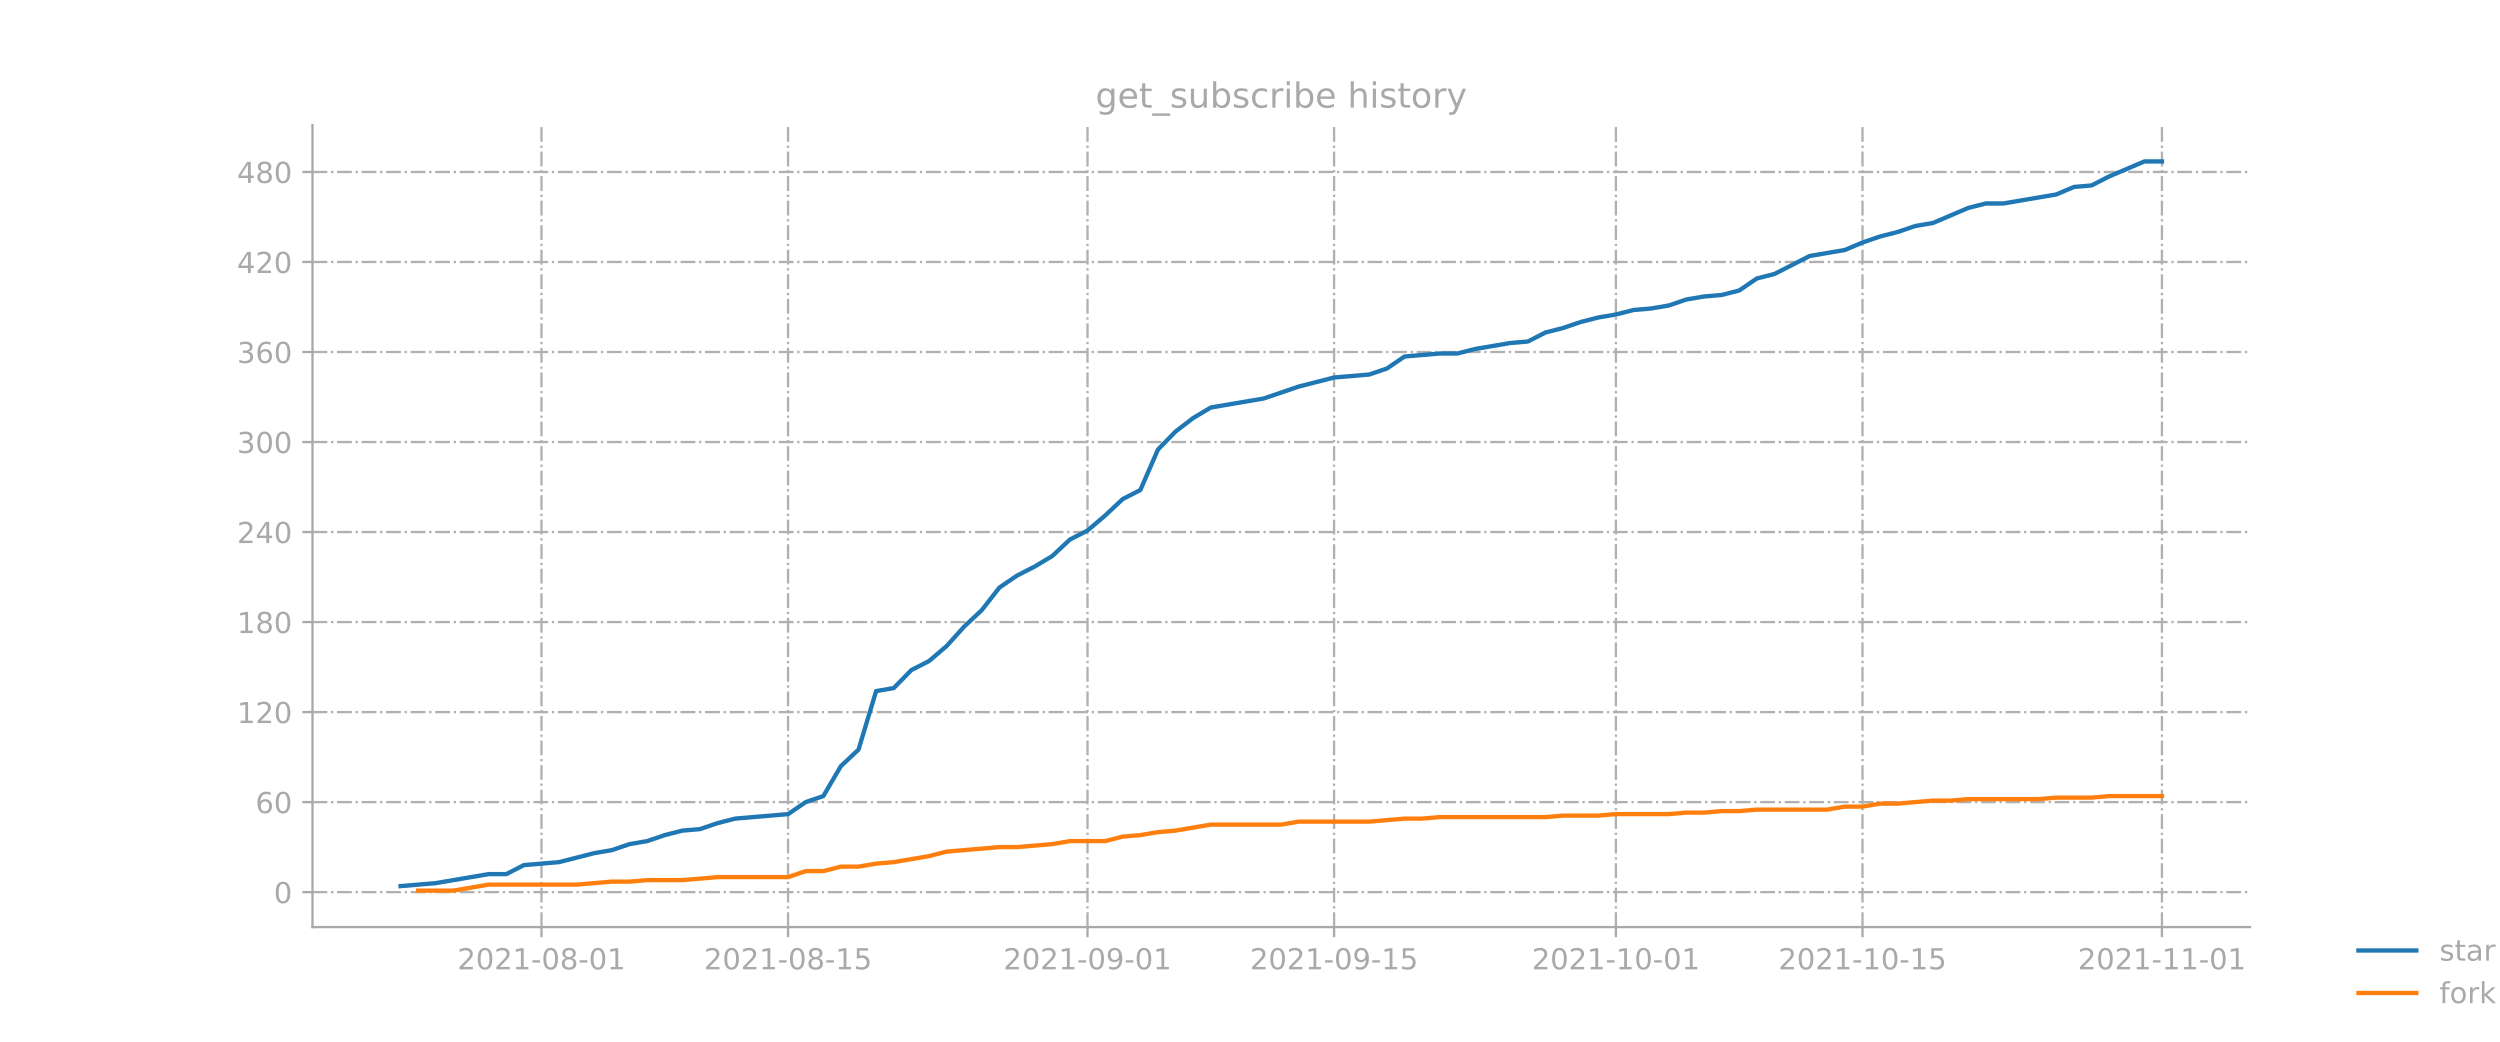
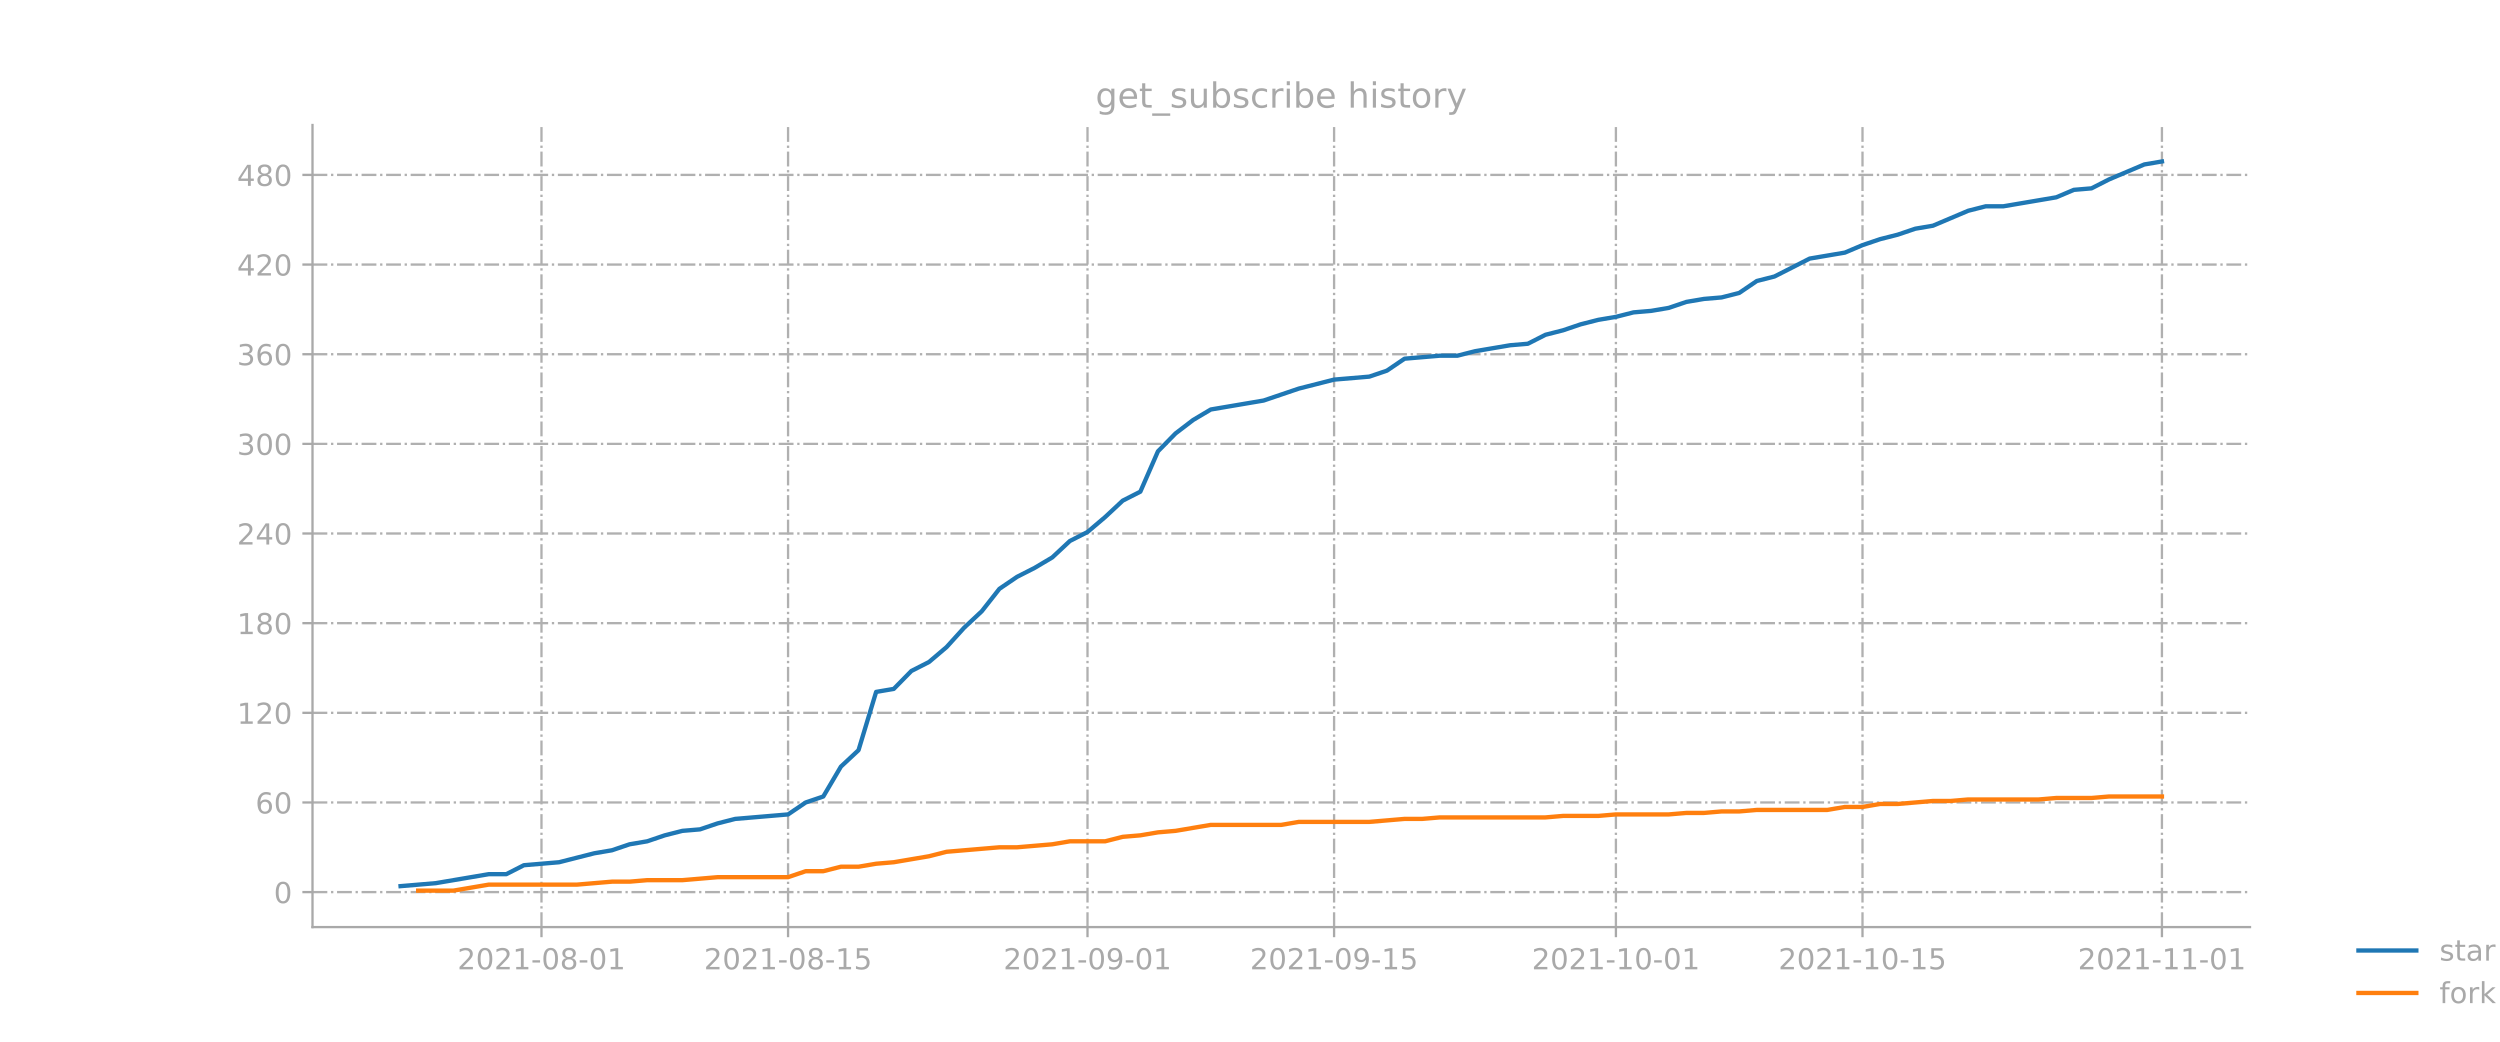
<svg xmlns="http://www.w3.org/2000/svg" xmlns:xlink="http://www.w3.org/1999/xlink" height="360pt" version="1.1" viewBox="0 0 864 360" width="864pt">
  <defs>
    <style type="text/css">*{stroke-linecap:butt;stroke-linejoin:round;}</style>
  </defs>
  <g id="figure_1">
    <g id="patch_1">
      <path d="M 0 360  L 864 360  L 864 0  L 0 0  z " style="fill:none;opacity:0;" />
    </g>
    <g id="axes_1">
      <g id="patch_2">
        <path d="M 108 320.4  L 777.6 320.4  L 777.6 43.2  L 108 43.2  z " style="fill:none;opacity:0;" />
      </g>
      <g id="matplotlib.axis_1">
        <g id="xtick_1">
          <g id="line2d_1">
-             <path clip-path="url(#p0c4f65126f)" d="M 187.135 320.4  L 187.135 43.2  " style="fill:none;stroke:#b0b0b0;stroke-dasharray:5.12,1.28,0.8,1.28;stroke-dashoffset:0;stroke-width:0.8;" />
+             <path clip-path="url(#pdb1425969b)" d="M 187.135 320.4  L 187.135 43.2  " style="fill:none;stroke:#b0b0b0;stroke-dasharray:5.12,1.28,0.8,1.28;stroke-dashoffset:0;stroke-width:0.8;" />
          </g>
          <g id="line2d_2">
            <defs>
-               <path d="M 0 0  L 0 3.5  " id="m6be3efac07" style="stroke:#a9a9a9;stroke-width:0.8;" />
+               <path d="M 0 0  L 0 3.5  " id="mdf3886a7db" style="stroke:#a9a9a9;stroke-width:0.8;" />
            </defs>
            <g>
-               <use style="fill:#a9a9a9;stroke:#a9a9a9;stroke-width:0.8;" x="187.135" xlink:href="#m6be3efac07" y="320.4" />
+               <use style="fill:#a9a9a9;stroke:#a9a9a9;stroke-width:0.8;" x="187.135" xlink:href="#mdf3886a7db" y="320.4" />
            </g>
          </g>
          <g id="text_1">
            <g style="fill:#a9a9a9;" transform="translate(158.0767 334.9984)scale(0.1 -0.1)">
              <defs>
                <path d="M 1228 531  L 3431 531  L 3431 0  L 469 0  L 469 531  Q 828 903 1448 1529  Q 2069 2156 2228 2338  Q 2531 2678 2651 2914  Q 2772 3150 2772 3378  Q 2772 3750 2511 3984  Q 2250 4219 1831 4219  Q 1534 4219 1204 4116  Q 875 4013 500 3803  L 500 4441  Q 881 4594 1212 4672  Q 1544 4750 1819 4750  Q 2544 4750 2975 4387  Q 3406 4025 3406 3419  Q 3406 3131 3298 2873  Q 3191 2616 2906 2266  Q 2828 2175 2409 1742  Q 1991 1309 1228 531  z " id="DejaVuSans-32" transform="scale(0.015625)" />
                <path d="M 2034 4250  Q 1547 4250 1301 3770  Q 1056 3291 1056 2328  Q 1056 1369 1301 889  Q 1547 409 2034 409  Q 2525 409 2770 889  Q 3016 1369 3016 2328  Q 3016 3291 2770 3770  Q 2525 4250 2034 4250  z M 2034 4750  Q 2819 4750 3233 4129  Q 3647 3509 3647 2328  Q 3647 1150 3233 529  Q 2819 -91 2034 -91  Q 1250 -91 836 529  Q 422 1150 422 2328  Q 422 3509 836 4129  Q 1250 4750 2034 4750  z " id="DejaVuSans-30" transform="scale(0.015625)" />
                <path d="M 794 531  L 1825 531  L 1825 4091  L 703 3866  L 703 4441  L 1819 4666  L 2450 4666  L 2450 531  L 3481 531  L 3481 0  L 794 0  L 794 531  z " id="DejaVuSans-31" transform="scale(0.015625)" />
                <path d="M 313 2009  L 1997 2009  L 1997 1497  L 313 1497  L 313 2009  z " id="DejaVuSans-2d" transform="scale(0.015625)" />
                <path d="M 2034 2216  Q 1584 2216 1326 1975  Q 1069 1734 1069 1313  Q 1069 891 1326 650  Q 1584 409 2034 409  Q 2484 409 2743 651  Q 3003 894 3003 1313  Q 3003 1734 2745 1975  Q 2488 2216 2034 2216  z M 1403 2484  Q 997 2584 770 2862  Q 544 3141 544 3541  Q 544 4100 942 4425  Q 1341 4750 2034 4750  Q 2731 4750 3128 4425  Q 3525 4100 3525 3541  Q 3525 3141 3298 2862  Q 3072 2584 2669 2484  Q 3125 2378 3379 2068  Q 3634 1759 3634 1313  Q 3634 634 3220 271  Q 2806 -91 2034 -91  Q 1263 -91 848 271  Q 434 634 434 1313  Q 434 1759 690 2068  Q 947 2378 1403 2484  z M 1172 3481  Q 1172 3119 1398 2916  Q 1625 2713 2034 2713  Q 2441 2713 2670 2916  Q 2900 3119 2900 3481  Q 2900 3844 2670 4047  Q 2441 4250 2034 4250  Q 1625 4250 1398 4047  Q 1172 3844 1172 3481  z " id="DejaVuSans-38" transform="scale(0.015625)" />
              </defs>
              <use xlink:href="#DejaVuSans-32" />
              <use x="63.623" xlink:href="#DejaVuSans-30" />
              <use x="127.246" xlink:href="#DejaVuSans-32" />
              <use x="190.869" xlink:href="#DejaVuSans-31" />
              <use x="254.492" xlink:href="#DejaVuSans-2d" />
              <use x="290.576" xlink:href="#DejaVuSans-30" />
              <use x="354.199" xlink:href="#DejaVuSans-38" />
              <use x="417.822" xlink:href="#DejaVuSans-2d" />
              <use x="453.906" xlink:href="#DejaVuSans-30" />
              <use x="517.529" xlink:href="#DejaVuSans-31" />
            </g>
          </g>
        </g>
        <g id="xtick_2">
          <g id="line2d_3">
-             <path clip-path="url(#p0c4f65126f)" d="M 272.356 320.4  L 272.356 43.2  " style="fill:none;stroke:#b0b0b0;stroke-dasharray:5.12,1.28,0.8,1.28;stroke-dashoffset:0;stroke-width:0.8;" />
+             <path clip-path="url(#pdb1425969b)" d="M 272.356 320.4  L 272.356 43.2  " style="fill:none;stroke:#b0b0b0;stroke-dasharray:5.12,1.28,0.8,1.28;stroke-dashoffset:0;stroke-width:0.8;" />
          </g>
          <g id="line2d_4">
            <g>
-               <use style="fill:#a9a9a9;stroke:#a9a9a9;stroke-width:0.8;" x="272.356" xlink:href="#m6be3efac07" y="320.4" />
+               <use style="fill:#a9a9a9;stroke:#a9a9a9;stroke-width:0.8;" x="272.356" xlink:href="#mdf3886a7db" y="320.4" />
            </g>
          </g>
          <g id="text_2">
            <g style="fill:#a9a9a9;" transform="translate(243.2986 334.9984)scale(0.1 -0.1)">
              <defs>
                <path d="M 691 4666  L 3169 4666  L 3169 4134  L 1269 4134  L 1269 2991  Q 1406 3038 1543 3061  Q 1681 3084 1819 3084  Q 2600 3084 3056 2656  Q 3513 2228 3513 1497  Q 3513 744 3044 326  Q 2575 -91 1722 -91  Q 1428 -91 1123 -41  Q 819 9 494 109  L 494 744  Q 775 591 1075 516  Q 1375 441 1709 441  Q 2250 441 2565 725  Q 2881 1009 2881 1497  Q 2881 1984 2565 2268  Q 2250 2553 1709 2553  Q 1456 2553 1204 2497  Q 953 2441 691 2322  L 691 4666  z " id="DejaVuSans-35" transform="scale(0.015625)" />
              </defs>
              <use xlink:href="#DejaVuSans-32" />
              <use x="63.623" xlink:href="#DejaVuSans-30" />
              <use x="127.246" xlink:href="#DejaVuSans-32" />
              <use x="190.869" xlink:href="#DejaVuSans-31" />
              <use x="254.492" xlink:href="#DejaVuSans-2d" />
              <use x="290.576" xlink:href="#DejaVuSans-30" />
              <use x="354.199" xlink:href="#DejaVuSans-38" />
              <use x="417.822" xlink:href="#DejaVuSans-2d" />
              <use x="453.906" xlink:href="#DejaVuSans-31" />
              <use x="517.529" xlink:href="#DejaVuSans-35" />
            </g>
          </g>
        </g>
        <g id="xtick_3">
          <g id="line2d_5">
-             <path clip-path="url(#p0c4f65126f)" d="M 375.84 320.4  L 375.84 43.2  " style="fill:none;stroke:#b0b0b0;stroke-dasharray:5.12,1.28,0.8,1.28;stroke-dashoffset:0;stroke-width:0.8;" />
+             <path clip-path="url(#pdb1425969b)" d="M 375.84 320.4  L 375.84 43.2  " style="fill:none;stroke:#b0b0b0;stroke-dasharray:5.12,1.28,0.8,1.28;stroke-dashoffset:0;stroke-width:0.8;" />
          </g>
          <g id="line2d_6">
            <g>
-               <use style="fill:#a9a9a9;stroke:#a9a9a9;stroke-width:0.8;" x="375.84" xlink:href="#m6be3efac07" y="320.4" />
+               <use style="fill:#a9a9a9;stroke:#a9a9a9;stroke-width:0.8;" x="375.84" xlink:href="#mdf3886a7db" y="320.4" />
            </g>
          </g>
          <g id="text_3">
            <g style="fill:#a9a9a9;" transform="translate(346.7822 334.9984)scale(0.1 -0.1)">
              <defs>
                <path d="M 703 97  L 703 672  Q 941 559 1184 500  Q 1428 441 1663 441  Q 2288 441 2617 861  Q 2947 1281 2994 2138  Q 2813 1869 2534 1725  Q 2256 1581 1919 1581  Q 1219 1581 811 2004  Q 403 2428 403 3163  Q 403 3881 828 4315  Q 1253 4750 1959 4750  Q 2769 4750 3195 4129  Q 3622 3509 3622 2328  Q 3622 1225 3098 567  Q 2575 -91 1691 -91  Q 1453 -91 1209 -44  Q 966 3 703 97  z M 1959 2075  Q 2384 2075 2632 2365  Q 2881 2656 2881 3163  Q 2881 3666 2632 3958  Q 2384 4250 1959 4250  Q 1534 4250 1286 3958  Q 1038 3666 1038 3163  Q 1038 2656 1286 2365  Q 1534 2075 1959 2075  z " id="DejaVuSans-39" transform="scale(0.015625)" />
              </defs>
              <use xlink:href="#DejaVuSans-32" />
              <use x="63.623" xlink:href="#DejaVuSans-30" />
              <use x="127.246" xlink:href="#DejaVuSans-32" />
              <use x="190.869" xlink:href="#DejaVuSans-31" />
              <use x="254.492" xlink:href="#DejaVuSans-2d" />
              <use x="290.576" xlink:href="#DejaVuSans-30" />
              <use x="354.199" xlink:href="#DejaVuSans-39" />
              <use x="417.822" xlink:href="#DejaVuSans-2d" />
              <use x="453.906" xlink:href="#DejaVuSans-30" />
              <use x="517.529" xlink:href="#DejaVuSans-31" />
            </g>
          </g>
        </g>
        <g id="xtick_4">
          <g id="line2d_7">
-             <path clip-path="url(#p0c4f65126f)" d="M 461.062 320.4  L 461.062 43.2  " style="fill:none;stroke:#b0b0b0;stroke-dasharray:5.12,1.28,0.8,1.28;stroke-dashoffset:0;stroke-width:0.8;" />
+             <path clip-path="url(#pdb1425969b)" d="M 461.062 320.4  L 461.062 43.2  " style="fill:none;stroke:#b0b0b0;stroke-dasharray:5.12,1.28,0.8,1.28;stroke-dashoffset:0;stroke-width:0.8;" />
          </g>
          <g id="line2d_8">
            <g>
-               <use style="fill:#a9a9a9;stroke:#a9a9a9;stroke-width:0.8;" x="461.062" xlink:href="#m6be3efac07" y="320.4" />
+               <use style="fill:#a9a9a9;stroke:#a9a9a9;stroke-width:0.8;" x="461.062" xlink:href="#mdf3886a7db" y="320.4" />
            </g>
          </g>
          <g id="text_4">
            <g style="fill:#a9a9a9;" transform="translate(432.004 334.9984)scale(0.1 -0.1)">
              <use xlink:href="#DejaVuSans-32" />
              <use x="63.623" xlink:href="#DejaVuSans-30" />
              <use x="127.246" xlink:href="#DejaVuSans-32" />
              <use x="190.869" xlink:href="#DejaVuSans-31" />
              <use x="254.492" xlink:href="#DejaVuSans-2d" />
              <use x="290.576" xlink:href="#DejaVuSans-30" />
              <use x="354.199" xlink:href="#DejaVuSans-39" />
              <use x="417.822" xlink:href="#DejaVuSans-2d" />
              <use x="453.906" xlink:href="#DejaVuSans-31" />
              <use x="517.529" xlink:href="#DejaVuSans-35" />
            </g>
          </g>
        </g>
        <g id="xtick_5">
          <g id="line2d_9">
-             <path clip-path="url(#p0c4f65126f)" d="M 558.458 320.4  L 558.458 43.2  " style="fill:none;stroke:#b0b0b0;stroke-dasharray:5.12,1.28,0.8,1.28;stroke-dashoffset:0;stroke-width:0.8;" />
+             <path clip-path="url(#pdb1425969b)" d="M 558.458 320.4  L 558.458 43.2  " style="fill:none;stroke:#b0b0b0;stroke-dasharray:5.12,1.28,0.8,1.28;stroke-dashoffset:0;stroke-width:0.8;" />
          </g>
          <g id="line2d_10">
            <g>
-               <use style="fill:#a9a9a9;stroke:#a9a9a9;stroke-width:0.8;" x="558.458" xlink:href="#m6be3efac07" y="320.4" />
+               <use style="fill:#a9a9a9;stroke:#a9a9a9;stroke-width:0.8;" x="558.458" xlink:href="#mdf3886a7db" y="320.4" />
            </g>
          </g>
          <g id="text_5">
            <g style="fill:#a9a9a9;" transform="translate(529.4004 334.9984)scale(0.1 -0.1)">
              <use xlink:href="#DejaVuSans-32" />
              <use x="63.623" xlink:href="#DejaVuSans-30" />
              <use x="127.246" xlink:href="#DejaVuSans-32" />
              <use x="190.869" xlink:href="#DejaVuSans-31" />
              <use x="254.492" xlink:href="#DejaVuSans-2d" />
              <use x="290.576" xlink:href="#DejaVuSans-31" />
              <use x="354.199" xlink:href="#DejaVuSans-30" />
              <use x="417.822" xlink:href="#DejaVuSans-2d" />
              <use x="453.906" xlink:href="#DejaVuSans-30" />
              <use x="517.529" xlink:href="#DejaVuSans-31" />
            </g>
          </g>
        </g>
        <g id="xtick_6">
          <g id="line2d_11">
-             <path clip-path="url(#p0c4f65126f)" d="M 643.68 320.4  L 643.68 43.2  " style="fill:none;stroke:#b0b0b0;stroke-dasharray:5.12,1.28,0.8,1.28;stroke-dashoffset:0;stroke-width:0.8;" />
+             <path clip-path="url(#pdb1425969b)" d="M 643.68 320.4  L 643.68 43.2  " style="fill:none;stroke:#b0b0b0;stroke-dasharray:5.12,1.28,0.8,1.28;stroke-dashoffset:0;stroke-width:0.8;" />
          </g>
          <g id="line2d_12">
            <g>
-               <use style="fill:#a9a9a9;stroke:#a9a9a9;stroke-width:0.8;" x="643.68" xlink:href="#m6be3efac07" y="320.4" />
+               <use style="fill:#a9a9a9;stroke:#a9a9a9;stroke-width:0.8;" x="643.68" xlink:href="#mdf3886a7db" y="320.4" />
            </g>
          </g>
          <g id="text_6">
            <g style="fill:#a9a9a9;" transform="translate(614.6222 334.9984)scale(0.1 -0.1)">
              <use xlink:href="#DejaVuSans-32" />
              <use x="63.623" xlink:href="#DejaVuSans-30" />
              <use x="127.246" xlink:href="#DejaVuSans-32" />
              <use x="190.869" xlink:href="#DejaVuSans-31" />
              <use x="254.492" xlink:href="#DejaVuSans-2d" />
              <use x="290.576" xlink:href="#DejaVuSans-31" />
              <use x="354.199" xlink:href="#DejaVuSans-30" />
              <use x="417.822" xlink:href="#DejaVuSans-2d" />
              <use x="453.906" xlink:href="#DejaVuSans-31" />
              <use x="517.529" xlink:href="#DejaVuSans-35" />
            </g>
          </g>
        </g>
        <g id="xtick_7">
          <g id="line2d_13">
-             <path clip-path="url(#p0c4f65126f)" d="M 747.164 320.4  L 747.164 43.2  " style="fill:none;stroke:#b0b0b0;stroke-dasharray:5.12,1.28,0.8,1.28;stroke-dashoffset:0;stroke-width:0.8;" />
+             <path clip-path="url(#pdb1425969b)" d="M 747.164 320.4  L 747.164 43.2  " style="fill:none;stroke:#b0b0b0;stroke-dasharray:5.12,1.28,0.8,1.28;stroke-dashoffset:0;stroke-width:0.8;" />
          </g>
          <g id="line2d_14">
            <g>
-               <use style="fill:#a9a9a9;stroke:#a9a9a9;stroke-width:0.8;" x="747.164" xlink:href="#m6be3efac07" y="320.4" />
+               <use style="fill:#a9a9a9;stroke:#a9a9a9;stroke-width:0.8;" x="747.164" xlink:href="#mdf3886a7db" y="320.4" />
            </g>
          </g>
          <g id="text_7">
            <g style="fill:#a9a9a9;" transform="translate(718.1058 334.9984)scale(0.1 -0.1)">
              <use xlink:href="#DejaVuSans-32" />
              <use x="63.623" xlink:href="#DejaVuSans-30" />
              <use x="127.246" xlink:href="#DejaVuSans-32" />
              <use x="190.869" xlink:href="#DejaVuSans-31" />
              <use x="254.492" xlink:href="#DejaVuSans-2d" />
              <use x="290.576" xlink:href="#DejaVuSans-31" />
              <use x="354.199" xlink:href="#DejaVuSans-31" />
              <use x="417.822" xlink:href="#DejaVuSans-2d" />
              <use x="453.906" xlink:href="#DejaVuSans-30" />
              <use x="517.529" xlink:href="#DejaVuSans-31" />
            </g>
          </g>
        </g>
      </g>
      <g id="matplotlib.axis_2">
        <g id="ytick_1">
          <g id="line2d_15">
-             <path clip-path="url(#p0c4f65126f)" d="M 108 308.319  L 777.6 308.319  " style="fill:none;stroke:#b0b0b0;stroke-dasharray:5.12,1.28,0.8,1.28;stroke-dashoffset:0;stroke-width:0.8;" />
+             <path clip-path="url(#pdb1425969b)" d="M 108 308.316  L 777.6 308.316  " style="fill:none;stroke:#b0b0b0;stroke-dasharray:5.12,1.28,0.8,1.28;stroke-dashoffset:0;stroke-width:0.8;" />
          </g>
          <g id="line2d_16">
            <defs>
-               <path d="M 0 0  L -3.5 0  " id="ma80093873a" style="stroke:#a9a9a9;stroke-width:0.8;" />
+               <path d="M 0 0  L -3.5 0  " id="m5ef2723452" style="stroke:#a9a9a9;stroke-width:0.8;" />
            </defs>
            <g>
-               <use style="fill:#a9a9a9;stroke:#a9a9a9;stroke-width:0.8;" x="108" xlink:href="#ma80093873a" y="308.319" />
+               <use style="fill:#a9a9a9;stroke:#a9a9a9;stroke-width:0.8;" x="108" xlink:href="#m5ef2723452" y="308.316" />
            </g>
          </g>
          <g id="text_8">
-             <g style="fill:#a9a9a9;" transform="translate(94.6375 312.1177)scale(0.1 -0.1)">
+             <g style="fill:#a9a9a9;" transform="translate(94.6375 312.1156)scale(0.1 -0.1)">
              <use xlink:href="#DejaVuSans-30" />
            </g>
          </g>
        </g>
        <g id="ytick_2">
          <g id="line2d_17">
-             <path clip-path="url(#p0c4f65126f)" d="M 108 277.207  L 777.6 277.207  " style="fill:none;stroke:#b0b0b0;stroke-dasharray:5.12,1.28,0.8,1.28;stroke-dashoffset:0;stroke-width:0.8;" />
+             <path clip-path="url(#pdb1425969b)" d="M 108 277.333  L 777.6 277.333  " style="fill:none;stroke:#b0b0b0;stroke-dasharray:5.12,1.28,0.8,1.28;stroke-dashoffset:0;stroke-width:0.8;" />
          </g>
          <g id="line2d_18">
            <g>
-               <use style="fill:#a9a9a9;stroke:#a9a9a9;stroke-width:0.8;" x="108" xlink:href="#ma80093873a" y="277.207" />
+               <use style="fill:#a9a9a9;stroke:#a9a9a9;stroke-width:0.8;" x="108" xlink:href="#m5ef2723452" y="277.333" />
            </g>
          </g>
          <g id="text_9">
-             <g style="fill:#a9a9a9;" transform="translate(88.275 281.0066)scale(0.1 -0.1)">
+             <g style="fill:#a9a9a9;" transform="translate(88.275 281.132)scale(0.1 -0.1)">
              <defs>
                <path d="M 2113 2584  Q 1688 2584 1439 2293  Q 1191 2003 1191 1497  Q 1191 994 1439 701  Q 1688 409 2113 409  Q 2538 409 2786 701  Q 3034 994 3034 1497  Q 3034 2003 2786 2293  Q 2538 2584 2113 2584  z M 3366 4563  L 3366 3988  Q 3128 4100 2886 4159  Q 2644 4219 2406 4219  Q 1781 4219 1451 3797  Q 1122 3375 1075 2522  Q 1259 2794 1537 2939  Q 1816 3084 2150 3084  Q 2853 3084 3261 2657  Q 3669 2231 3669 1497  Q 3669 778 3244 343  Q 2819 -91 2113 -91  Q 1303 -91 875 529  Q 447 1150 447 2328  Q 447 3434 972 4092  Q 1497 4750 2381 4750  Q 2619 4750 2861 4703  Q 3103 4656 3366 4563  z " id="DejaVuSans-36" transform="scale(0.015625)" />
              </defs>
              <use xlink:href="#DejaVuSans-36" />
              <use x="63.623" xlink:href="#DejaVuSans-30" />
            </g>
          </g>
        </g>
        <g id="ytick_3">
          <g id="line2d_19">
-             <path clip-path="url(#p0c4f65126f)" d="M 108 246.096  L 777.6 246.096  " style="fill:none;stroke:#b0b0b0;stroke-dasharray:5.12,1.28,0.8,1.28;stroke-dashoffset:0;stroke-width:0.8;" />
+             <path clip-path="url(#pdb1425969b)" d="M 108 246.349  L 777.6 246.349  " style="fill:none;stroke:#b0b0b0;stroke-dasharray:5.12,1.28,0.8,1.28;stroke-dashoffset:0;stroke-width:0.8;" />
          </g>
          <g id="line2d_20">
            <g>
-               <use style="fill:#a9a9a9;stroke:#a9a9a9;stroke-width:0.8;" x="108" xlink:href="#ma80093873a" y="246.096" />
+               <use style="fill:#a9a9a9;stroke:#a9a9a9;stroke-width:0.8;" x="108" xlink:href="#m5ef2723452" y="246.349" />
            </g>
          </g>
          <g id="text_10">
-             <g style="fill:#a9a9a9;" transform="translate(81.9125 249.8955)scale(0.1 -0.1)">
+             <g style="fill:#a9a9a9;" transform="translate(81.9125 250.1484)scale(0.1 -0.1)">
              <use xlink:href="#DejaVuSans-31" />
              <use x="63.623" xlink:href="#DejaVuSans-32" />
              <use x="127.246" xlink:href="#DejaVuSans-30" />
            </g>
          </g>
        </g>
        <g id="ytick_4">
          <g id="line2d_21">
-             <path clip-path="url(#p0c4f65126f)" d="M 108 214.985  L 777.6 214.985  " style="fill:none;stroke:#b0b0b0;stroke-dasharray:5.12,1.28,0.8,1.28;stroke-dashoffset:0;stroke-width:0.8;" />
+             <path clip-path="url(#pdb1425969b)" d="M 108 215.366  L 777.6 215.366  " style="fill:none;stroke:#b0b0b0;stroke-dasharray:5.12,1.28,0.8,1.28;stroke-dashoffset:0;stroke-width:0.8;" />
          </g>
          <g id="line2d_22">
            <g>
-               <use style="fill:#a9a9a9;stroke:#a9a9a9;stroke-width:0.8;" x="108" xlink:href="#ma80093873a" y="214.985" />
+               <use style="fill:#a9a9a9;stroke:#a9a9a9;stroke-width:0.8;" x="108" xlink:href="#m5ef2723452" y="215.366" />
            </g>
          </g>
          <g id="text_11">
-             <g style="fill:#a9a9a9;" transform="translate(81.9125 218.7844)scale(0.1 -0.1)">
+             <g style="fill:#a9a9a9;" transform="translate(81.9125 219.1648)scale(0.1 -0.1)">
              <use xlink:href="#DejaVuSans-31" />
              <use x="63.623" xlink:href="#DejaVuSans-38" />
              <use x="127.246" xlink:href="#DejaVuSans-30" />
            </g>
          </g>
        </g>
        <g id="ytick_5">
          <g id="line2d_23">
-             <path clip-path="url(#p0c4f65126f)" d="M 108 183.874  L 777.6 183.874  " style="fill:none;stroke:#b0b0b0;stroke-dasharray:5.12,1.28,0.8,1.28;stroke-dashoffset:0;stroke-width:0.8;" />
+             <path clip-path="url(#pdb1425969b)" d="M 108 184.382  L 777.6 184.382  " style="fill:none;stroke:#b0b0b0;stroke-dasharray:5.12,1.28,0.8,1.28;stroke-dashoffset:0;stroke-width:0.8;" />
          </g>
          <g id="line2d_24">
            <g>
-               <use style="fill:#a9a9a9;stroke:#a9a9a9;stroke-width:0.8;" x="108" xlink:href="#ma80093873a" y="183.874" />
+               <use style="fill:#a9a9a9;stroke:#a9a9a9;stroke-width:0.8;" x="108" xlink:href="#m5ef2723452" y="184.382" />
            </g>
          </g>
          <g id="text_12">
-             <g style="fill:#a9a9a9;" transform="translate(81.9125 187.6733)scale(0.1 -0.1)">
+             <g style="fill:#a9a9a9;" transform="translate(81.9125 188.1812)scale(0.1 -0.1)">
              <defs>
                <path d="M 2419 4116  L 825 1625  L 2419 1625  L 2419 4116  z M 2253 4666  L 3047 4666  L 3047 1625  L 3713 1625  L 3713 1100  L 3047 1100  L 3047 0  L 2419 0  L 2419 1100  L 313 1100  L 313 1709  L 2253 4666  z " id="DejaVuSans-34" transform="scale(0.015625)" />
              </defs>
              <use xlink:href="#DejaVuSans-32" />
              <use x="63.623" xlink:href="#DejaVuSans-34" />
              <use x="127.246" xlink:href="#DejaVuSans-30" />
            </g>
          </g>
        </g>
        <g id="ytick_6">
          <g id="line2d_25">
-             <path clip-path="url(#p0c4f65126f)" d="M 108 152.763  L 777.6 152.763  " style="fill:none;stroke:#b0b0b0;stroke-dasharray:5.12,1.28,0.8,1.28;stroke-dashoffset:0;stroke-width:0.8;" />
+             <path clip-path="url(#pdb1425969b)" d="M 108 153.398  L 777.6 153.398  " style="fill:none;stroke:#b0b0b0;stroke-dasharray:5.12,1.28,0.8,1.28;stroke-dashoffset:0;stroke-width:0.8;" />
          </g>
          <g id="line2d_26">
            <g>
-               <use style="fill:#a9a9a9;stroke:#a9a9a9;stroke-width:0.8;" x="108" xlink:href="#ma80093873a" y="152.763" />
+               <use style="fill:#a9a9a9;stroke:#a9a9a9;stroke-width:0.8;" x="108" xlink:href="#m5ef2723452" y="153.398" />
            </g>
          </g>
          <g id="text_13">
-             <g style="fill:#a9a9a9;" transform="translate(81.9125 156.5622)scale(0.1 -0.1)">
+             <g style="fill:#a9a9a9;" transform="translate(81.9125 157.1976)scale(0.1 -0.1)">
              <defs>
                <path d="M 2597 2516  Q 3050 2419 3304 2112  Q 3559 1806 3559 1356  Q 3559 666 3084 287  Q 2609 -91 1734 -91  Q 1441 -91 1130 -33  Q 819 25 488 141  L 488 750  Q 750 597 1062 519  Q 1375 441 1716 441  Q 2309 441 2620 675  Q 2931 909 2931 1356  Q 2931 1769 2642 2001  Q 2353 2234 1838 2234  L 1294 2234  L 1294 2753  L 1863 2753  Q 2328 2753 2575 2939  Q 2822 3125 2822 3475  Q 2822 3834 2567 4026  Q 2313 4219 1838 4219  Q 1578 4219 1281 4162  Q 984 4106 628 3988  L 628 4550  Q 988 4650 1302 4700  Q 1616 4750 1894 4750  Q 2613 4750 3031 4423  Q 3450 4097 3450 3541  Q 3450 3153 3228 2886  Q 3006 2619 2597 2516  z " id="DejaVuSans-33" transform="scale(0.015625)" />
              </defs>
              <use xlink:href="#DejaVuSans-33" />
              <use x="63.623" xlink:href="#DejaVuSans-30" />
              <use x="127.246" xlink:href="#DejaVuSans-30" />
            </g>
          </g>
        </g>
        <g id="ytick_7">
          <g id="line2d_27">
-             <path clip-path="url(#p0c4f65126f)" d="M 108 121.652  L 777.6 121.652  " style="fill:none;stroke:#b0b0b0;stroke-dasharray:5.12,1.28,0.8,1.28;stroke-dashoffset:0;stroke-width:0.8;" />
+             <path clip-path="url(#pdb1425969b)" d="M 108 122.415  L 777.6 122.415  " style="fill:none;stroke:#b0b0b0;stroke-dasharray:5.12,1.28,0.8,1.28;stroke-dashoffset:0;stroke-width:0.8;" />
          </g>
          <g id="line2d_28">
            <g>
-               <use style="fill:#a9a9a9;stroke:#a9a9a9;stroke-width:0.8;" x="108" xlink:href="#ma80093873a" y="121.652" />
+               <use style="fill:#a9a9a9;stroke:#a9a9a9;stroke-width:0.8;" x="108" xlink:href="#m5ef2723452" y="122.415" />
            </g>
          </g>
          <g id="text_14">
-             <g style="fill:#a9a9a9;" transform="translate(81.9125 125.4511)scale(0.1 -0.1)">
+             <g style="fill:#a9a9a9;" transform="translate(81.9125 126.214)scale(0.1 -0.1)">
              <use xlink:href="#DejaVuSans-33" />
              <use x="63.623" xlink:href="#DejaVuSans-36" />
              <use x="127.246" xlink:href="#DejaVuSans-30" />
            </g>
          </g>
        </g>
        <g id="ytick_8">
          <g id="line2d_29">
-             <path clip-path="url(#p0c4f65126f)" d="M 108 90.541  L 777.6 90.541  " style="fill:none;stroke:#b0b0b0;stroke-dasharray:5.12,1.28,0.8,1.28;stroke-dashoffset:0;stroke-width:0.8;" />
+             <path clip-path="url(#pdb1425969b)" d="M 108 91.431  L 777.6 91.431  " style="fill:none;stroke:#b0b0b0;stroke-dasharray:5.12,1.28,0.8,1.28;stroke-dashoffset:0;stroke-width:0.8;" />
          </g>
          <g id="line2d_30">
            <g>
-               <use style="fill:#a9a9a9;stroke:#a9a9a9;stroke-width:0.8;" x="108" xlink:href="#ma80093873a" y="90.541" />
+               <use style="fill:#a9a9a9;stroke:#a9a9a9;stroke-width:0.8;" x="108" xlink:href="#m5ef2723452" y="91.431" />
            </g>
          </g>
          <g id="text_15">
-             <g style="fill:#a9a9a9;" transform="translate(81.9125 94.33996)scale(0.1 -0.1)">
+             <g style="fill:#a9a9a9;" transform="translate(81.9125 95.23037)scale(0.1 -0.1)">
              <use xlink:href="#DejaVuSans-34" />
              <use x="63.623" xlink:href="#DejaVuSans-32" />
              <use x="127.246" xlink:href="#DejaVuSans-30" />
            </g>
          </g>
        </g>
        <g id="ytick_9">
          <g id="line2d_31">
-             <path clip-path="url(#p0c4f65126f)" d="M 108 59.43  L 777.6 59.43  " style="fill:none;stroke:#b0b0b0;stroke-dasharray:5.12,1.28,0.8,1.28;stroke-dashoffset:0;stroke-width:0.8;" />
+             <path clip-path="url(#pdb1425969b)" d="M 108 60.448  L 777.6 60.448  " style="fill:none;stroke:#b0b0b0;stroke-dasharray:5.12,1.28,0.8,1.28;stroke-dashoffset:0;stroke-width:0.8;" />
          </g>
          <g id="line2d_32">
            <g>
-               <use style="fill:#a9a9a9;stroke:#a9a9a9;stroke-width:0.8;" x="108" xlink:href="#ma80093873a" y="59.43" />
+               <use style="fill:#a9a9a9;stroke:#a9a9a9;stroke-width:0.8;" x="108" xlink:href="#m5ef2723452" y="60.448" />
            </g>
          </g>
          <g id="text_16">
-             <g style="fill:#a9a9a9;" transform="translate(81.9125 63.22885)scale(0.1 -0.1)">
+             <g style="fill:#a9a9a9;" transform="translate(81.9125 64.24676)scale(0.1 -0.1)">
              <use xlink:href="#DejaVuSans-34" />
              <use x="63.623" xlink:href="#DejaVuSans-38" />
              <use x="127.246" xlink:href="#DejaVuSans-30" />
            </g>
          </g>
        </g>
      </g>
      <g id="line2d_33">
-         <path clip-path="url(#p0c4f65126f)" d="M 138.436 306.244  L 144.524 305.726  L 150.611 305.207  L 156.698 304.17  L 162.785 303.133  L 168.873 302.096  L 174.96 302.096  L 181.047 298.985  L 187.135 298.467  L 193.222 297.948  L 199.309 296.393  L 205.396 294.837  L 211.484 293.8  L 217.571 291.726  L 223.658 290.689  L 229.745 288.615  L 235.833 287.059  L 241.92 286.541  L 248.007 284.467  L 254.095 282.911  L 260.182 282.393  L 266.269 281.874  L 272.356 281.356  L 278.444 277.207  L 284.531 275.133  L 290.618 264.763  L 296.705 259.059  L 302.793 238.837  L 308.88 237.8  L 314.967 231.578  L 321.055 228.467  L 327.142 223.281  L 333.229 216.541  L 339.316 210.837  L 345.404 203.059  L 351.491 198.911  L 357.578 195.8  L 363.665 192.17  L 369.753 186.467  L 375.84 183.356  L 381.927 178.17  L 388.015 172.467  L 394.102 169.356  L 400.189 155.356  L 406.276 149.133  L 412.364 144.467  L 418.451 140.837  L 424.538 139.8  L 430.625 138.763  L 436.713 137.726  L 442.8 135.652  L 448.887 133.578  L 454.975 132.022  L 461.062 130.467  L 467.149 129.948  L 473.236 129.43  L 479.324 127.356  L 485.411 123.207  L 491.498 122.689  L 497.585 122.17  L 503.673 122.17  L 509.76 120.615  L 515.847 119.578  L 521.935 118.541  L 528.022 118.022  L 534.109 114.911  L 540.196 113.356  L 546.284 111.281  L 552.371 109.726  L 558.458 108.689  L 564.545 107.133  L 570.633 106.615  L 576.72 105.578  L 582.807 103.504  L 588.895 102.467  L 594.982 101.948  L 601.069 100.393  L 607.156 96.244  L 613.244 94.689  L 619.331 91.578  L 625.418 88.467  L 631.505 87.43  L 637.593 86.393  L 643.68 83.8  L 649.767 81.726  L 655.855 80.17  L 661.942 78.096  L 668.029 77.059  L 674.116 74.467  L 680.204 71.874  L 686.291 70.319  L 692.378 70.319  L 698.465 69.281  L 704.553 68.244  L 710.64 67.207  L 716.727 64.615  L 722.815 64.096  L 728.902 60.985  L 734.989 58.393  L 741.076 55.8  L 747.164 55.8  " style="fill:none;stroke:#1f77b4;stroke-linecap:square;stroke-width:1.5;" />
+         <path clip-path="url(#pdb1425969b)" d="M 138.436 306.251  L 144.524 305.734  L 150.611 305.218  L 156.698 304.185  L 162.785 303.152  L 168.873 302.12  L 174.96 302.12  L 181.047 299.021  L 187.135 298.505  L 193.222 297.989  L 199.309 296.439  L 205.396 294.89  L 211.484 293.857  L 217.571 291.792  L 223.658 290.759  L 229.745 288.693  L 235.833 287.144  L 241.92 286.628  L 248.007 284.562  L 254.095 283.013  L 260.182 282.497  L 266.269 281.98  L 272.356 281.464  L 278.444 277.333  L 284.531 275.267  L 290.618 264.939  L 296.705 259.259  L 302.793 239.12  L 308.88 238.087  L 314.967 231.89  L 321.055 228.792  L 327.142 223.628  L 333.229 216.915  L 339.316 211.234  L 345.404 203.489  L 351.491 199.357  L 357.578 196.259  L 363.665 192.644  L 369.753 186.964  L 375.84 183.866  L 381.927 178.702  L 388.015 173.021  L 394.102 169.923  L 400.189 155.98  L 406.276 149.784  L 412.364 145.136  L 418.451 141.521  L 424.538 140.489  L 430.625 139.456  L 436.713 138.423  L 442.8 136.357  L 448.887 134.292  L 454.975 132.743  L 461.062 131.193  L 467.149 130.677  L 473.236 130.161  L 479.324 128.095  L 485.411 123.964  L 491.498 123.448  L 497.585 122.931  L 503.673 122.931  L 509.76 121.382  L 515.847 120.349  L 521.935 119.316  L 528.022 118.8  L 534.109 115.702  L 540.196 114.152  L 546.284 112.087  L 552.371 110.538  L 558.458 109.505  L 564.545 107.956  L 570.633 107.439  L 576.72 106.407  L 582.807 104.341  L 588.895 103.308  L 594.982 102.792  L 601.069 101.243  L 607.156 97.111  L 613.244 95.562  L 619.331 92.464  L 625.418 89.366  L 631.505 88.333  L 637.593 87.3  L 643.68 84.718  L 649.767 82.652  L 655.855 81.103  L 661.942 79.038  L 668.029 78.005  L 674.116 75.423  L 680.204 72.841  L 686.291 71.292  L 692.378 71.292  L 698.465 70.259  L 704.553 69.226  L 710.64 68.193  L 716.727 65.611  L 722.815 65.095  L 728.902 61.997  L 734.989 59.415  L 741.076 56.833  L 747.164 55.8  " style="fill:none;stroke:#1f77b4;stroke-linecap:square;stroke-width:1.5;" />
      </g>
      <g id="line2d_34">
-         <path clip-path="url(#p0c4f65126f)" d="M 144.524 307.8  L 150.611 307.8  L 156.698 307.8  L 162.785 306.763  L 168.873 305.726  L 174.96 305.726  L 181.047 305.726  L 187.135 305.726  L 193.222 305.726  L 199.309 305.726  L 205.396 305.207  L 211.484 304.689  L 217.571 304.689  L 223.658 304.17  L 229.745 304.17  L 235.833 304.17  L 241.92 303.652  L 248.007 303.133  L 254.095 303.133  L 260.182 303.133  L 266.269 303.133  L 272.356 303.133  L 278.444 301.059  L 284.531 301.059  L 290.618 299.504  L 296.705 299.504  L 302.793 298.467  L 308.88 297.948  L 314.967 296.911  L 321.055 295.874  L 327.142 294.319  L 333.229 293.8  L 339.316 293.281  L 345.404 292.763  L 351.491 292.763  L 357.578 292.244  L 363.665 291.726  L 369.753 290.689  L 375.84 290.689  L 381.927 290.689  L 388.015 289.133  L 394.102 288.615  L 400.189 287.578  L 406.276 287.059  L 412.364 286.022  L 418.451 284.985  L 424.538 284.985  L 430.625 284.985  L 436.713 284.985  L 442.8 284.985  L 448.887 283.948  L 454.975 283.948  L 461.062 283.948  L 467.149 283.948  L 473.236 283.948  L 479.324 283.43  L 485.411 282.911  L 491.498 282.911  L 497.585 282.393  L 503.673 282.393  L 509.76 282.393  L 515.847 282.393  L 521.935 282.393  L 528.022 282.393  L 534.109 282.393  L 540.196 281.874  L 546.284 281.874  L 552.371 281.874  L 558.458 281.356  L 564.545 281.356  L 570.633 281.356  L 576.72 281.356  L 582.807 280.837  L 588.895 280.837  L 594.982 280.319  L 601.069 280.319  L 607.156 279.8  L 613.244 279.8  L 619.331 279.8  L 625.418 279.8  L 631.505 279.8  L 637.593 278.763  L 643.68 278.763  L 649.767 277.726  L 655.855 277.726  L 661.942 277.207  L 668.029 276.689  L 674.116 276.689  L 680.204 276.17  L 686.291 276.17  L 692.378 276.17  L 698.465 276.17  L 704.553 276.17  L 710.64 275.652  L 716.727 275.652  L 722.815 275.652  L 728.902 275.133  L 734.989 275.133  L 741.076 275.133  L 747.164 275.133  " style="fill:none;stroke:#ff7f0e;stroke-linecap:square;stroke-width:1.5;" />
+         <path clip-path="url(#pdb1425969b)" d="M 144.524 307.8  L 150.611 307.8  L 156.698 307.8  L 162.785 306.767  L 168.873 305.734  L 174.96 305.734  L 181.047 305.734  L 187.135 305.734  L 193.222 305.734  L 199.309 305.734  L 205.396 305.218  L 211.484 304.702  L 217.571 304.702  L 223.658 304.185  L 229.745 304.185  L 235.833 304.185  L 241.92 303.669  L 248.007 303.152  L 254.095 303.152  L 260.182 303.152  L 266.269 303.152  L 272.356 303.152  L 278.444 301.087  L 284.531 301.087  L 290.618 299.538  L 296.705 299.538  L 302.793 298.505  L 308.88 297.989  L 314.967 296.956  L 321.055 295.923  L 327.142 294.374  L 333.229 293.857  L 339.316 293.341  L 345.404 292.825  L 351.491 292.825  L 357.578 292.308  L 363.665 291.792  L 369.753 290.759  L 375.84 290.759  L 381.927 290.759  L 388.015 289.21  L 394.102 288.693  L 400.189 287.661  L 406.276 287.144  L 412.364 286.111  L 418.451 285.079  L 424.538 285.079  L 430.625 285.079  L 436.713 285.079  L 442.8 285.079  L 448.887 284.046  L 454.975 284.046  L 461.062 284.046  L 467.149 284.046  L 473.236 284.046  L 479.324 283.53  L 485.411 283.013  L 491.498 283.013  L 497.585 282.497  L 503.673 282.497  L 509.76 282.497  L 515.847 282.497  L 521.935 282.497  L 528.022 282.497  L 534.109 282.497  L 540.196 281.98  L 546.284 281.98  L 552.371 281.98  L 558.458 281.464  L 564.545 281.464  L 570.633 281.464  L 576.72 281.464  L 582.807 280.948  L 588.895 280.948  L 594.982 280.431  L 601.069 280.431  L 607.156 279.915  L 613.244 279.915  L 619.331 279.915  L 625.418 279.915  L 631.505 279.915  L 637.593 278.882  L 643.68 278.882  L 649.767 277.849  L 655.855 277.849  L 661.942 277.333  L 668.029 276.816  L 674.116 276.816  L 680.204 276.3  L 686.291 276.3  L 692.378 276.3  L 698.465 276.3  L 704.553 276.3  L 710.64 275.784  L 716.727 275.784  L 722.815 275.784  L 728.902 275.267  L 734.989 275.267  L 741.076 275.267  L 747.164 275.267  " style="fill:none;stroke:#ff7f0e;stroke-linecap:square;stroke-width:1.5;" />
      </g>
      <g id="patch_3">
        <path d="M 108 320.4  L 108 43.2  " style="fill:none;stroke:#a9a9a9;stroke-linecap:square;stroke-linejoin:miter;stroke-width:0.8;" />
      </g>
      <g id="patch_4">
        <path d="M 777.6 320.4  L 777.6 43.2  " style="fill:none;" />
      </g>
      <g id="patch_5">
        <path d="M 108 320.4  L 777.6 320.4  " style="fill:none;stroke:#a9a9a9;stroke-linecap:square;stroke-linejoin:miter;stroke-width:0.8;" />
      </g>
      <g id="patch_6">
        <path d="M 108 43.2  L 777.6 43.2  " style="fill:none;" />
      </g>
      <g id="text_17">
        <g style="fill:#a9a9a9;" transform="translate(378.6075 37.2)scale(0.12 -0.12)">
          <defs>
            <path d="M 2906 1791  Q 2906 2416 2648 2759  Q 2391 3103 1925 3103  Q 1463 3103 1205 2759  Q 947 2416 947 1791  Q 947 1169 1205 825  Q 1463 481 1925 481  Q 2391 481 2648 825  Q 2906 1169 2906 1791  z M 3481 434  Q 3481 -459 3084 -895  Q 2688 -1331 1869 -1331  Q 1566 -1331 1297 -1286  Q 1028 -1241 775 -1147  L 775 -588  Q 1028 -725 1275 -790  Q 1522 -856 1778 -856  Q 2344 -856 2625 -561  Q 2906 -266 2906 331  L 2906 616  Q 2728 306 2450 153  Q 2172 0 1784 0  Q 1141 0 747 490  Q 353 981 353 1791  Q 353 2603 747 3093  Q 1141 3584 1784 3584  Q 2172 3584 2450 3431  Q 2728 3278 2906 2969  L 2906 3500  L 3481 3500  L 3481 434  z " id="DejaVuSans-67" transform="scale(0.015625)" />
            <path d="M 3597 1894  L 3597 1613  L 953 1613  Q 991 1019 1311 708  Q 1631 397 2203 397  Q 2534 397 2845 478  Q 3156 559 3463 722  L 3463 178  Q 3153 47 2828 -22  Q 2503 -91 2169 -91  Q 1331 -91 842 396  Q 353 884 353 1716  Q 353 2575 817 3079  Q 1281 3584 2069 3584  Q 2775 3584 3186 3129  Q 3597 2675 3597 1894  z M 3022 2063  Q 3016 2534 2758 2815  Q 2500 3097 2075 3097  Q 1594 3097 1305 2825  Q 1016 2553 972 2059  L 3022 2063  z " id="DejaVuSans-65" transform="scale(0.015625)" />
            <path d="M 1172 4494  L 1172 3500  L 2356 3500  L 2356 3053  L 1172 3053  L 1172 1153  Q 1172 725 1289 603  Q 1406 481 1766 481  L 2356 481  L 2356 0  L 1766 0  Q 1100 0 847 248  Q 594 497 594 1153  L 594 3053  L 172 3053  L 172 3500  L 594 3500  L 594 4494  L 1172 4494  z " id="DejaVuSans-74" transform="scale(0.015625)" />
            <path d="M 3263 -1063  L 3263 -1509  L -63 -1509  L -63 -1063  L 3263 -1063  z " id="DejaVuSans-5f" transform="scale(0.015625)" />
            <path d="M 2834 3397  L 2834 2853  Q 2591 2978 2328 3040  Q 2066 3103 1784 3103  Q 1356 3103 1142 2972  Q 928 2841 928 2578  Q 928 2378 1081 2264  Q 1234 2150 1697 2047  L 1894 2003  Q 2506 1872 2764 1633  Q 3022 1394 3022 966  Q 3022 478 2636 193  Q 2250 -91 1575 -91  Q 1294 -91 989 -36  Q 684 19 347 128  L 347 722  Q 666 556 975 473  Q 1284 391 1588 391  Q 1994 391 2212 530  Q 2431 669 2431 922  Q 2431 1156 2273 1281  Q 2116 1406 1581 1522  L 1381 1569  Q 847 1681 609 1914  Q 372 2147 372 2553  Q 372 3047 722 3315  Q 1072 3584 1716 3584  Q 2034 3584 2315 3537  Q 2597 3491 2834 3397  z " id="DejaVuSans-73" transform="scale(0.015625)" />
            <path d="M 544 1381  L 544 3500  L 1119 3500  L 1119 1403  Q 1119 906 1312 657  Q 1506 409 1894 409  Q 2359 409 2629 706  Q 2900 1003 2900 1516  L 2900 3500  L 3475 3500  L 3475 0  L 2900 0  L 2900 538  Q 2691 219 2414 64  Q 2138 -91 1772 -91  Q 1169 -91 856 284  Q 544 659 544 1381  z M 1991 3584  L 1991 3584  z " id="DejaVuSans-75" transform="scale(0.015625)" />
            <path d="M 3116 1747  Q 3116 2381 2855 2742  Q 2594 3103 2138 3103  Q 1681 3103 1420 2742  Q 1159 2381 1159 1747  Q 1159 1113 1420 752  Q 1681 391 2138 391  Q 2594 391 2855 752  Q 3116 1113 3116 1747  z M 1159 2969  Q 1341 3281 1617 3432  Q 1894 3584 2278 3584  Q 2916 3584 3314 3078  Q 3713 2572 3713 1747  Q 3713 922 3314 415  Q 2916 -91 2278 -91  Q 1894 -91 1617 61  Q 1341 213 1159 525  L 1159 0  L 581 0  L 581 4863  L 1159 4863  L 1159 2969  z " id="DejaVuSans-62" transform="scale(0.015625)" />
            <path d="M 3122 3366  L 3122 2828  Q 2878 2963 2633 3030  Q 2388 3097 2138 3097  Q 1578 3097 1268 2742  Q 959 2388 959 1747  Q 959 1106 1268 751  Q 1578 397 2138 397  Q 2388 397 2633 464  Q 2878 531 3122 666  L 3122 134  Q 2881 22 2623 -34  Q 2366 -91 2075 -91  Q 1284 -91 818 406  Q 353 903 353 1747  Q 353 2603 823 3093  Q 1294 3584 2113 3584  Q 2378 3584 2631 3529  Q 2884 3475 3122 3366  z " id="DejaVuSans-63" transform="scale(0.015625)" />
            <path d="M 2631 2963  Q 2534 3019 2420 3045  Q 2306 3072 2169 3072  Q 1681 3072 1420 2755  Q 1159 2438 1159 1844  L 1159 0  L 581 0  L 581 3500  L 1159 3500  L 1159 2956  Q 1341 3275 1631 3429  Q 1922 3584 2338 3584  Q 2397 3584 2469 3576  Q 2541 3569 2628 3553  L 2631 2963  z " id="DejaVuSans-72" transform="scale(0.015625)" />
            <path d="M 603 3500  L 1178 3500  L 1178 0  L 603 0  L 603 3500  z M 603 4863  L 1178 4863  L 1178 4134  L 603 4134  L 603 4863  z " id="DejaVuSans-69" transform="scale(0.015625)" />
            <path id="DejaVuSans-20" transform="scale(0.015625)" />
            <path d="M 3513 2113  L 3513 0  L 2938 0  L 2938 2094  Q 2938 2591 2744 2837  Q 2550 3084 2163 3084  Q 1697 3084 1428 2787  Q 1159 2491 1159 1978  L 1159 0  L 581 0  L 581 4863  L 1159 4863  L 1159 2956  Q 1366 3272 1645 3428  Q 1925 3584 2291 3584  Q 2894 3584 3203 3211  Q 3513 2838 3513 2113  z " id="DejaVuSans-68" transform="scale(0.015625)" />
            <path d="M 1959 3097  Q 1497 3097 1228 2736  Q 959 2375 959 1747  Q 959 1119 1226 758  Q 1494 397 1959 397  Q 2419 397 2687 759  Q 2956 1122 2956 1747  Q 2956 2369 2687 2733  Q 2419 3097 1959 3097  z M 1959 3584  Q 2709 3584 3137 3096  Q 3566 2609 3566 1747  Q 3566 888 3137 398  Q 2709 -91 1959 -91  Q 1206 -91 779 398  Q 353 888 353 1747  Q 353 2609 779 3096  Q 1206 3584 1959 3584  z " id="DejaVuSans-6f" transform="scale(0.015625)" />
            <path d="M 2059 -325  Q 1816 -950 1584 -1140  Q 1353 -1331 966 -1331  L 506 -1331  L 506 -850  L 844 -850  Q 1081 -850 1212 -737  Q 1344 -625 1503 -206  L 1606 56  L 191 3500  L 800 3500  L 1894 763  L 2988 3500  L 3597 3500  L 2059 -325  z " id="DejaVuSans-79" transform="scale(0.015625)" />
          </defs>
          <use xlink:href="#DejaVuSans-67" />
          <use x="63.477" xlink:href="#DejaVuSans-65" />
          <use x="125" xlink:href="#DejaVuSans-74" />
          <use x="164.209" xlink:href="#DejaVuSans-5f" />
          <use x="214.209" xlink:href="#DejaVuSans-73" />
          <use x="266.309" xlink:href="#DejaVuSans-75" />
          <use x="329.688" xlink:href="#DejaVuSans-62" />
          <use x="393.164" xlink:href="#DejaVuSans-73" />
          <use x="445.264" xlink:href="#DejaVuSans-63" />
          <use x="500.244" xlink:href="#DejaVuSans-72" />
          <use x="541.357" xlink:href="#DejaVuSans-69" />
          <use x="569.141" xlink:href="#DejaVuSans-62" />
          <use x="632.617" xlink:href="#DejaVuSans-65" />
          <use x="694.141" xlink:href="#DejaVuSans-20" />
          <use x="725.928" xlink:href="#DejaVuSans-68" />
          <use x="789.307" xlink:href="#DejaVuSans-69" />
          <use x="817.09" xlink:href="#DejaVuSans-73" />
          <use x="869.189" xlink:href="#DejaVuSans-74" />
          <use x="908.398" xlink:href="#DejaVuSans-6f" />
          <use x="969.58" xlink:href="#DejaVuSans-72" />
          <use x="1010.693" xlink:href="#DejaVuSans-79" />
        </g>
      </g>
      <g id="legend_1">
        <g id="line2d_35">
          <path d="M 815.08 328.498  L 835.08 328.498  " style="fill:none;stroke:#1f77b4;stroke-linecap:square;stroke-width:1.5;" />
        </g>
        <g id="line2d_36" />
        <g id="text_18">
          <g style="fill:#a9a9a9;" transform="translate(843.08 331.9984)scale(0.1 -0.1)">
            <defs>
              <path d="M 2194 1759  Q 1497 1759 1228 1600  Q 959 1441 959 1056  Q 959 750 1161 570  Q 1363 391 1709 391  Q 2188 391 2477 730  Q 2766 1069 2766 1631  L 2766 1759  L 2194 1759  z M 3341 1997  L 3341 0  L 2766 0  L 2766 531  Q 2569 213 2275 61  Q 1981 -91 1556 -91  Q 1019 -91 701 211  Q 384 513 384 1019  Q 384 1609 779 1909  Q 1175 2209 1959 2209  L 2766 2209  L 2766 2266  Q 2766 2663 2505 2880  Q 2244 3097 1772 3097  Q 1472 3097 1187 3025  Q 903 2953 641 2809  L 641 3341  Q 956 3463 1253 3523  Q 1550 3584 1831 3584  Q 2591 3584 2966 3190  Q 3341 2797 3341 1997  z " id="DejaVuSans-61" transform="scale(0.015625)" />
            </defs>
            <use xlink:href="#DejaVuSans-73" />
            <use x="52.1" xlink:href="#DejaVuSans-74" />
            <use x="91.309" xlink:href="#DejaVuSans-61" />
            <use x="152.588" xlink:href="#DejaVuSans-72" />
          </g>
        </g>
        <g id="line2d_37">
          <path d="M 815.08 343.177  L 835.08 343.177  " style="fill:none;stroke:#ff7f0e;stroke-linecap:square;stroke-width:1.5;" />
        </g>
        <g id="line2d_38" />
        <g id="text_19">
          <g style="fill:#a9a9a9;" transform="translate(843.08 346.6766)scale(0.1 -0.1)">
            <defs>
              <path d="M 2375 4863  L 2375 4384  L 1825 4384  Q 1516 4384 1395 4259  Q 1275 4134 1275 3809  L 1275 3500  L 2222 3500  L 2222 3053  L 1275 3053  L 1275 0  L 697 0  L 697 3053  L 147 3053  L 147 3500  L 697 3500  L 697 3744  Q 697 4328 969 4595  Q 1241 4863 1831 4863  L 2375 4863  z " id="DejaVuSans-66" transform="scale(0.015625)" />
              <path d="M 581 4863  L 1159 4863  L 1159 1991  L 2875 3500  L 3609 3500  L 1753 1863  L 3688 0  L 2938 0  L 1159 1709  L 1159 0  L 581 0  L 581 4863  z " id="DejaVuSans-6b" transform="scale(0.015625)" />
            </defs>
            <use xlink:href="#DejaVuSans-66" />
            <use x="35.205" xlink:href="#DejaVuSans-6f" />
            <use x="96.387" xlink:href="#DejaVuSans-72" />
            <use x="137.5" xlink:href="#DejaVuSans-6b" />
          </g>
        </g>
      </g>
    </g>
  </g>
  <defs>
-     <clipPath id="p0c4f65126f">
+     <clipPath id="pdb1425969b">
      <rect height="277.2" width="669.6" x="108" y="43.2" />
    </clipPath>
  </defs>
</svg>
